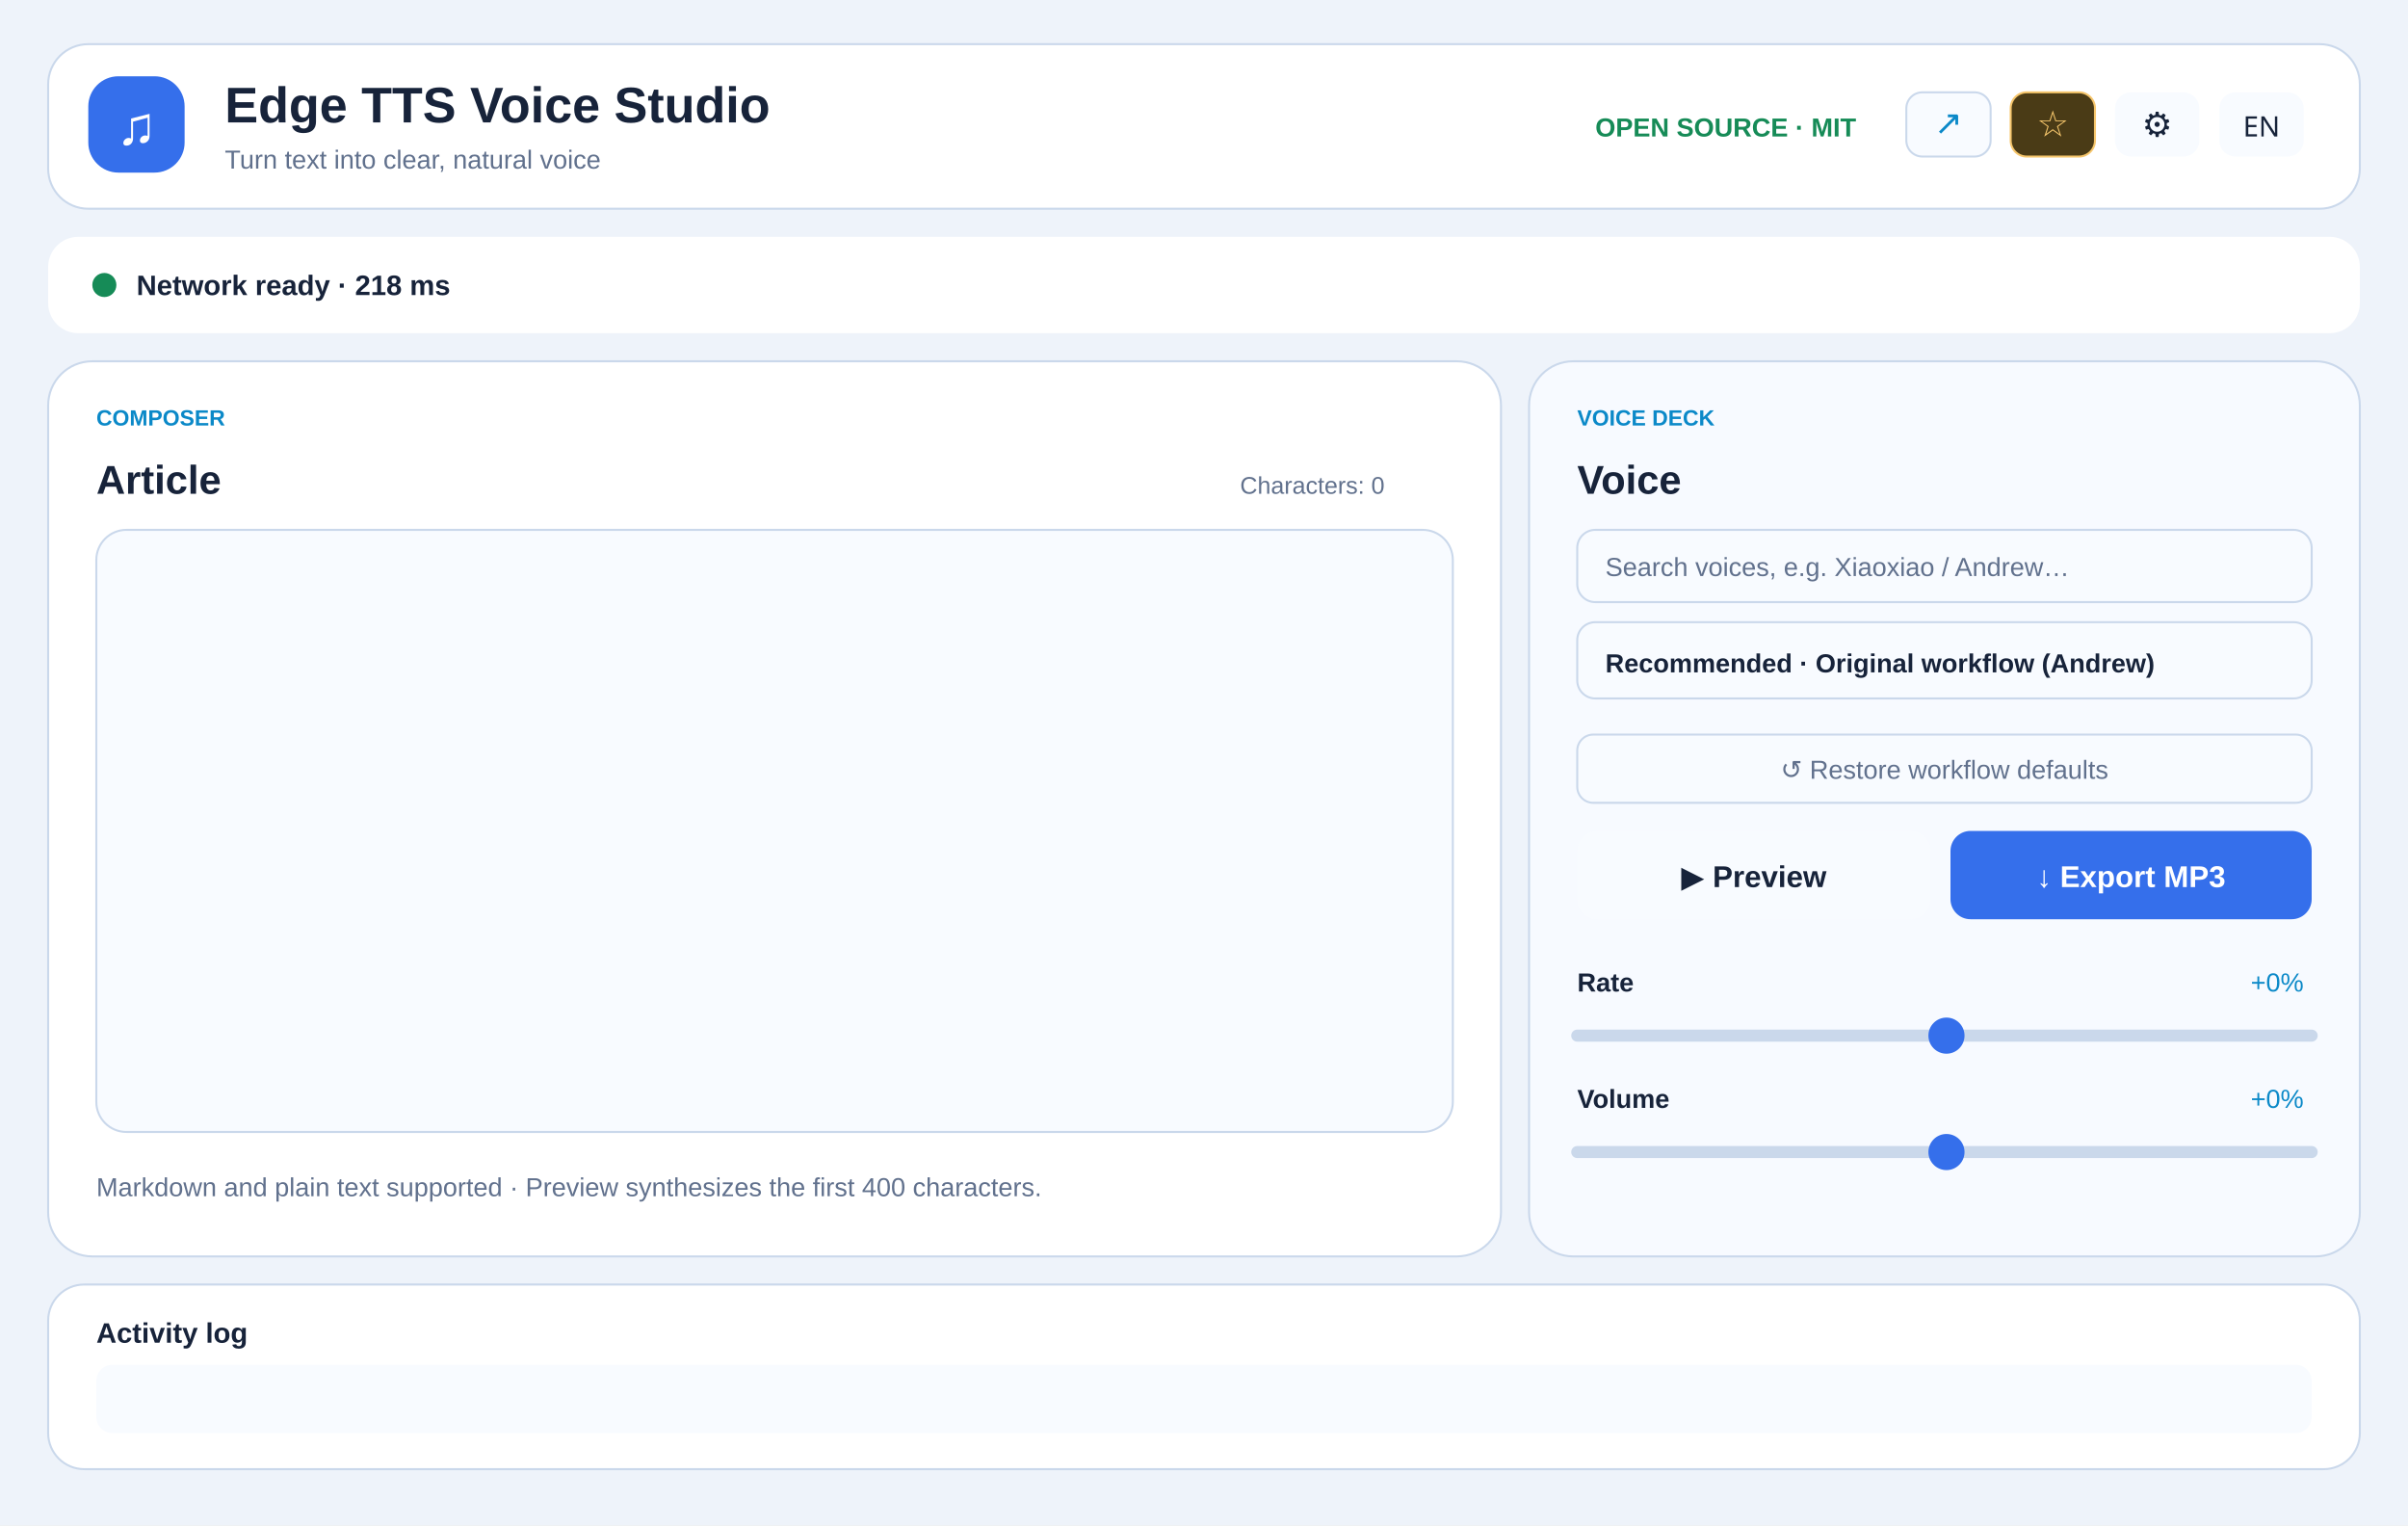
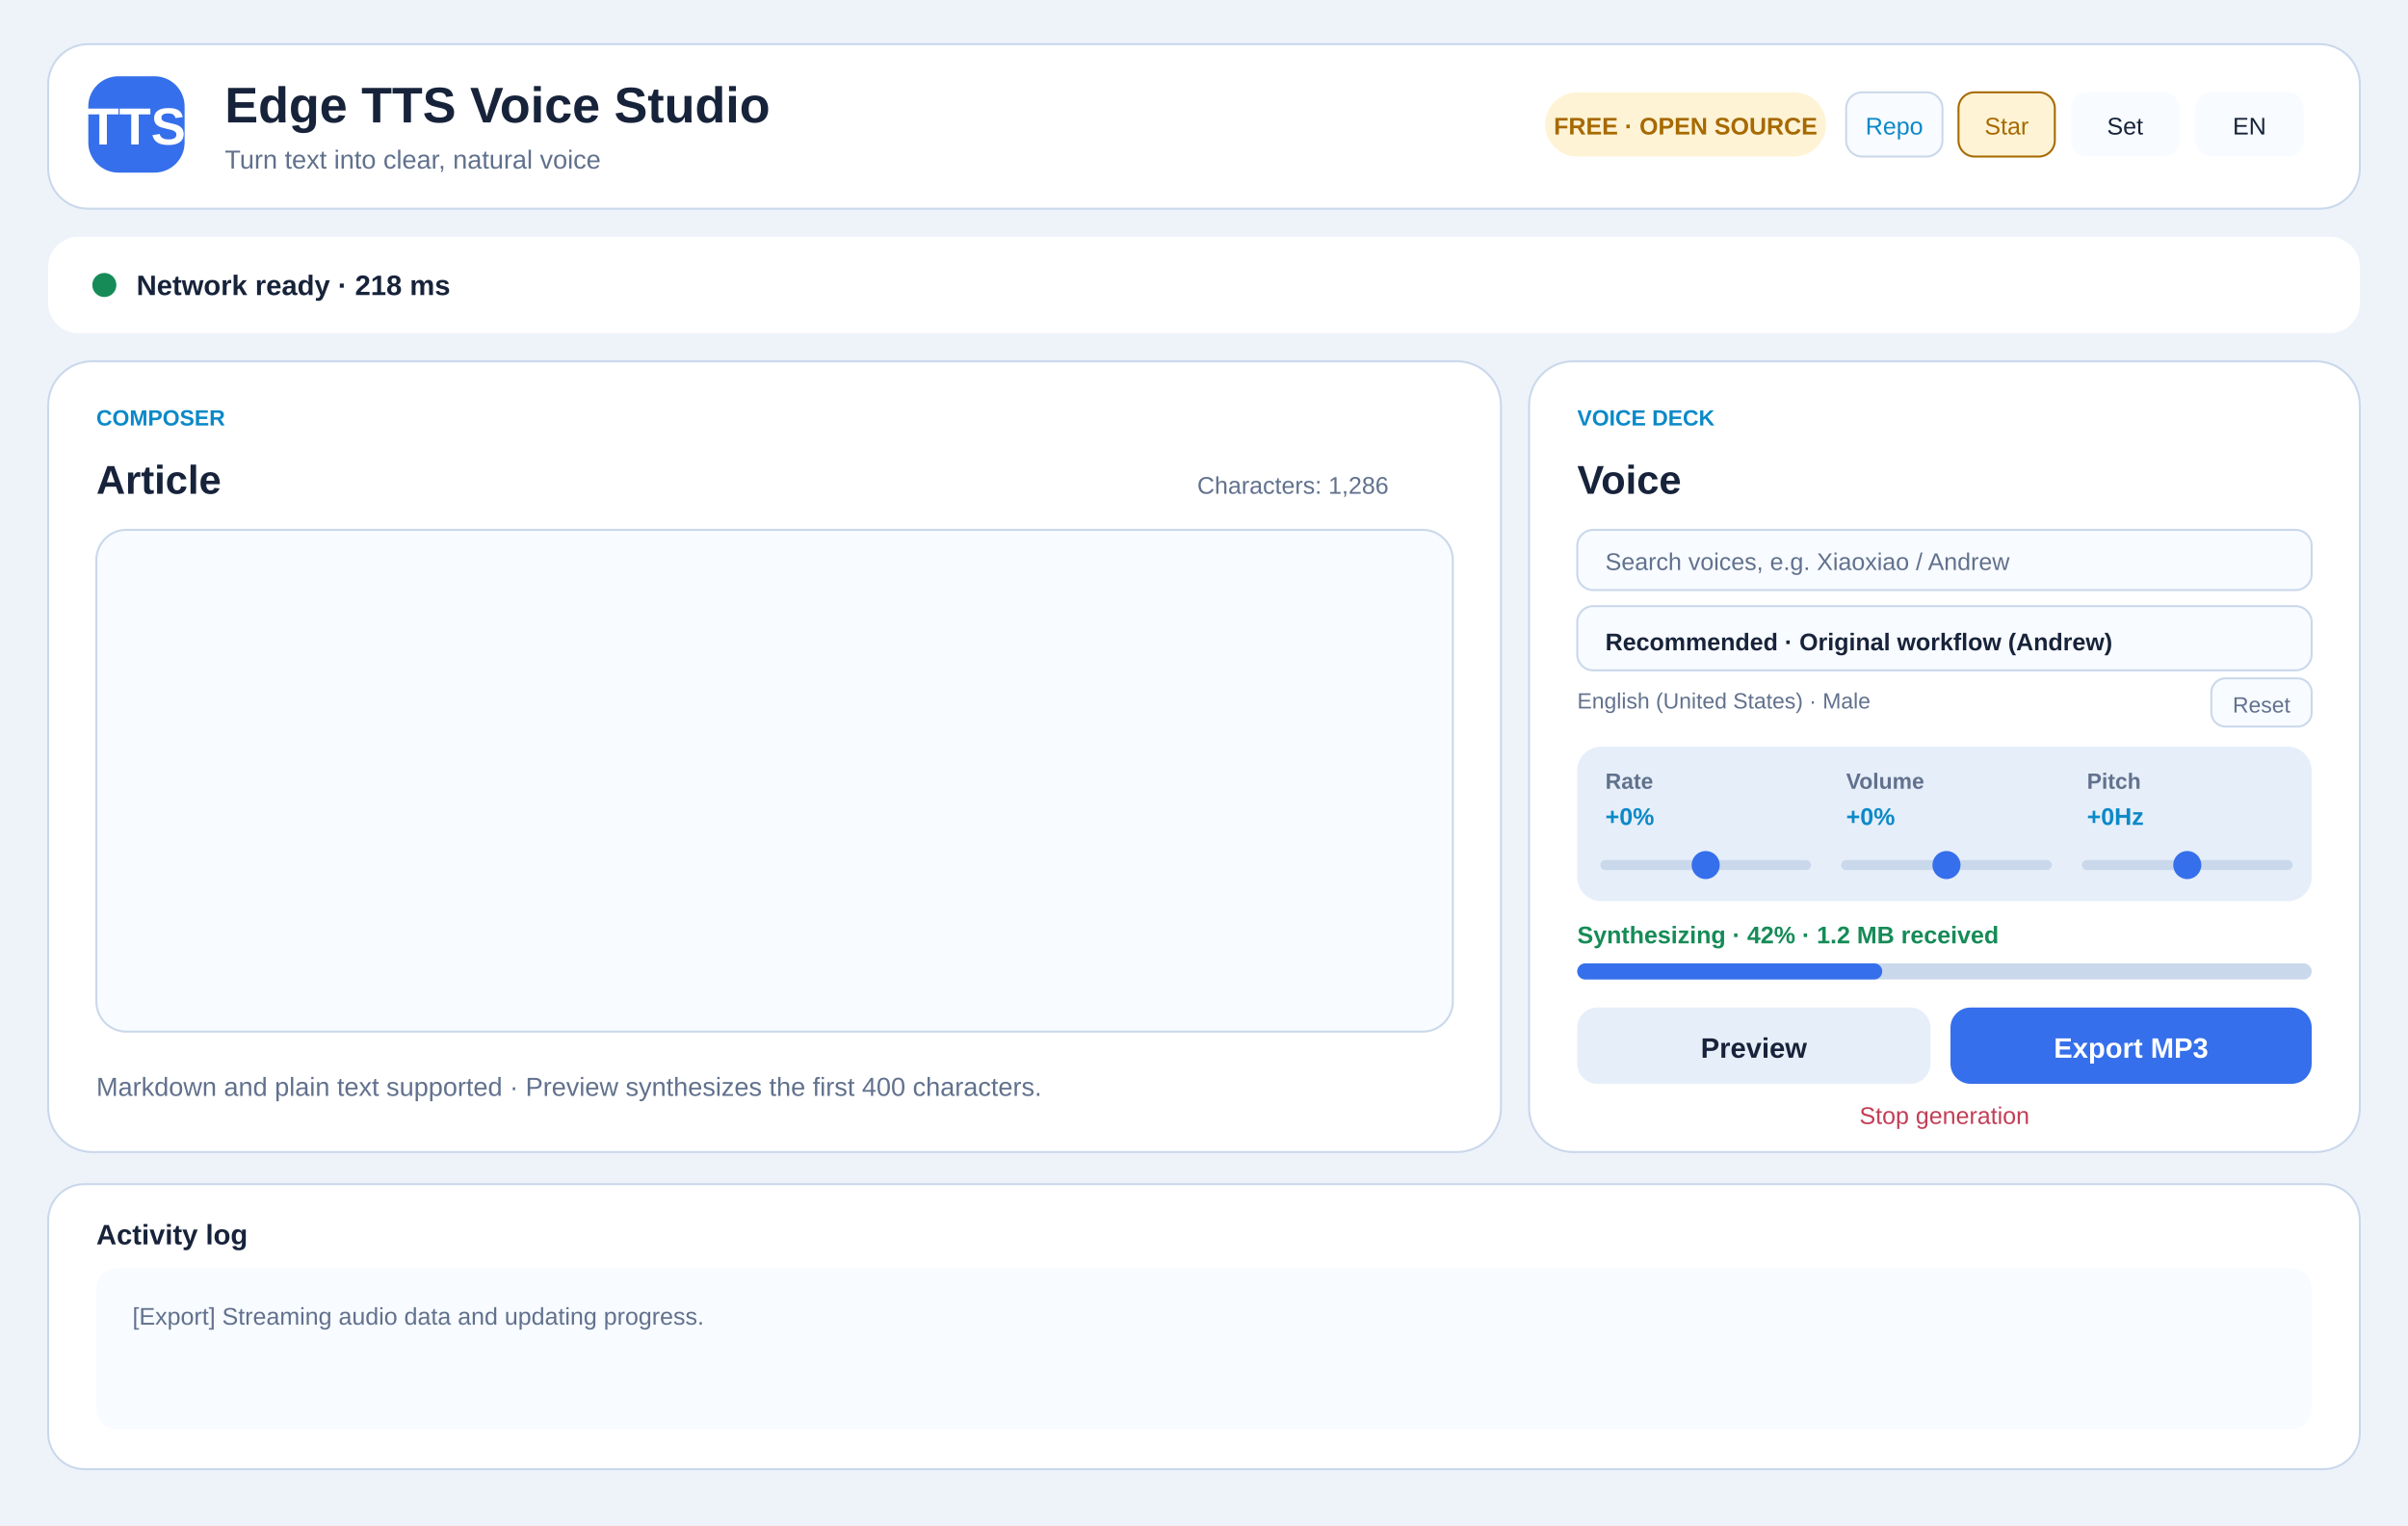
<svg xmlns="http://www.w3.org/2000/svg" width="1200" height="760" viewBox="0 0 1200 760">
  <rect width="1200" height="760" fill="#EEF3FA" />
  <rect x="24" y="22" width="1152" height="82" rx="20" fill="#FFFFFF" stroke="#CAD8EB" />
  <rect x="44" y="38" width="48" height="48" rx="15" fill="#356FEB" />
-   <text x="68" y="72" text-anchor="middle" font-family="Segoe UI, Arial" font-size="27" font-weight="700" fill="#fff">♫</text>
+   <text x="68" y="72" text-anchor="middle" font-family="Segoe UI, Arial" font-size="26" font-weight="700" fill="#fff">TTS</text>
  <text x="112" y="61" font-family="Segoe UI, Arial" font-size="25" font-weight="700" fill="#17233A">Edge TTS Voice Studio</text>
  <text x="112" y="84" font-family="Segoe UI, Arial" font-size="13" fill="#61718D">Turn text into clear, natural voice</text>
-   <text x="795" y="68" font-family="Segoe UI, Arial" font-size="13" font-weight="700" fill="#168B57">OPEN SOURCE · MIT</text>
-   <rect x="950" y="46" width="42" height="32" rx="8" fill="#F8FBFF" stroke="#CAD8EB" />
-   <text x="971" y="67" text-anchor="middle" font-family="Segoe UI" font-size="17" fill="#0B89C8">↗</text>
-   <rect x="1002" y="46" width="42" height="32" rx="8" fill="#4A3B16" stroke="#F6C66C" />
-   <text x="1023" y="68" text-anchor="middle" font-family="Segoe UI" font-size="18" fill="#F6C66C">☆</text>
-   <rect x="1054" y="46" width="42" height="32" rx="8" fill="#F8FBFF" />
-   <text x="1075" y="68" text-anchor="middle" font-family="Segoe UI" font-size="17" fill="#17233A">⚙</text>
-   <rect x="1106" y="46" width="42" height="32" rx="8" fill="#F8FBFF" />
-   <text x="1127" y="68" text-anchor="middle" font-family="Segoe UI" font-size="14" fill="#17233A">EN</text>
+   <rect x="770" y="46" width="140" height="32" rx="16" fill="#FFF3D6" />
+   <text x="840" y="67" text-anchor="middle" font-family="Segoe UI, Arial" font-size="12" font-weight="700" fill="#A66A00">FREE · OPEN SOURCE</text>
+   <rect x="920" y="46" width="48" height="32" rx="8" fill="#F8FBFF" stroke="#CAD8EB" />
+   <text x="944" y="67" text-anchor="middle" font-family="Segoe UI, Arial" font-size="12" fill="#0B89C8">Repo</text>
+   <rect x="976" y="46" width="48" height="32" rx="8" fill="#FFF3D6" stroke="#A66A00" />
+   <text x="1000" y="67" text-anchor="middle" font-family="Segoe UI, Arial" font-size="12" fill="#A66A00">Star</text>
+   <rect x="1032" y="46" width="54" height="32" rx="8" fill="#F8FBFF" />
+   <text x="1059" y="67" text-anchor="middle" font-family="Segoe UI, Arial" font-size="12" fill="#17233A">Set</text>
+   <rect x="1094" y="46" width="54" height="32" rx="8" fill="#F8FBFF" />
+   <text x="1121" y="67" text-anchor="middle" font-family="Segoe UI, Arial" font-size="12" fill="#17233A">EN</text>
  <rect x="24" y="118" width="1152" height="48" rx="15" fill="#FFFFFF" />
  <circle cx="52" cy="142" r="6" fill="#168B57" />
  <text x="68" y="147" font-family="Segoe UI, Arial" font-size="14" font-weight="700" fill="#17233A">Network ready · 218 ms</text>
-   <rect x="24" y="180" width="724" height="446" rx="22" fill="#FFFFFF" stroke="#CAD8EB" />
+   <rect x="24" y="180" width="724" height="394" rx="22" fill="#FFFFFF" stroke="#CAD8EB" />
  <text x="48" y="212" font-family="Segoe UI, Arial" font-size="11" font-weight="700" fill="#0B89C8">COMPOSER</text>
  <text x="48" y="246" font-family="Segoe UI, Arial" font-size="20" font-weight="700" fill="#17233A">Article</text>
-   <text x="690" y="246" text-anchor="end" font-family="Segoe UI, Arial" font-size="12" fill="#61718D">Characters: 0</text>
-   <rect x="48" y="264" width="676" height="300" rx="15" fill="#F8FBFF" stroke="#CAD8EB" />
-   <text x="48" y="596" font-family="Segoe UI, Arial" font-size="13" fill="#61718D">Markdown and plain text supported · Preview synthesizes the first 400 characters.</text>
-   <rect x="762" y="180" width="414" height="446" rx="22" fill="#F7FAFF" stroke="#CAD8EB" />
+   <text x="692" y="246" text-anchor="end" font-family="Segoe UI, Arial" font-size="12" fill="#61718D">Characters: 1,286</text>
+   <rect x="48" y="264" width="676" height="250" rx="15" fill="#F8FBFF" stroke="#CAD8EB" />
+   <text x="48" y="546" font-family="Segoe UI, Arial" font-size="13" fill="#61718D">Markdown and plain text supported · Preview synthesizes the first 400 characters.</text>
+   <rect x="762" y="180" width="414" height="394" rx="22" fill="#FFFFFF" stroke="#CAD8EB" />
  <text x="786" y="212" font-family="Segoe UI, Arial" font-size="11" font-weight="700" fill="#0B89C8">VOICE DECK</text>
  <text x="786" y="246" font-family="Segoe UI, Arial" font-size="20" font-weight="700" fill="#17233A">Voice</text>
-   <rect x="786" y="264" width="366" height="36" rx="9" fill="#F8FBFF" stroke="#CAD8EB" />
-   <text x="800" y="287" font-family="Segoe UI, Arial" font-size="13" fill="#61718D">Search voices, e.g. Xiaoxiao / Andrew…</text>
-   <rect x="786" y="310" width="366" height="38" rx="9" fill="#F8FBFF" stroke="#CAD8EB" />
-   <text x="800" y="335" font-family="Segoe UI, Arial" font-size="13" font-weight="700" fill="#17233A">Recommended · Original workflow (Andrew)</text>
-   <rect x="786" y="366" width="366" height="34" rx="8" fill="#F8FBFF" stroke="#CAD8EB" />
-   <text x="969" y="388" text-anchor="middle" font-family="Segoe UI, Arial" font-size="13" fill="#61718D">↺ Restore workflow defaults</text>
-   <rect x="786" y="414" width="176" height="44" rx="10" fill="#F8FBFF" />
-   <text x="874" y="442" text-anchor="middle" font-family="Segoe UI, Arial" font-size="15" font-weight="700" fill="#17233A">▶ Preview</text>
-   <rect x="972" y="414" width="180" height="44" rx="10" fill="#356FEB" />
-   <text x="1062" y="442" text-anchor="middle" font-family="Segoe UI, Arial" font-size="15" font-weight="700" fill="#fff">↓ Export MP3</text>
-   <text x="786" y="494" font-family="Segoe UI, Arial" font-size="13" font-weight="700" fill="#17233A">Rate</text>
-   <text x="1148" y="494" text-anchor="end" font-family="Segoe UI, Arial" font-size="13" fill="#0B89C8">+0%</text>
-   <line x1="786" y1="516" x2="1152" y2="516" stroke="#CAD8EB" stroke-width="6" stroke-linecap="round" />
-   <circle cx="970" cy="516" r="9" fill="#356FEB" />
-   <text x="786" y="552" font-family="Segoe UI, Arial" font-size="13" font-weight="700" fill="#17233A">Volume</text>
-   <text x="1148" y="552" text-anchor="end" font-family="Segoe UI, Arial" font-size="13" fill="#0B89C8">+0%</text>
-   <line x1="786" y1="574" x2="1152" y2="574" stroke="#CAD8EB" stroke-width="6" stroke-linecap="round" />
-   <circle cx="970" cy="574" r="9" fill="#356FEB" />
-   <rect x="24" y="640" width="1152" height="92" rx="18" fill="#FFFFFF" stroke="#CAD8EB" />
-   <text x="48" y="669" font-family="Segoe UI, Arial" font-size="14" font-weight="700" fill="#17233A">Activity log</text>
-   <rect x="48" y="680" width="1104" height="34" rx="8" fill="#F8FBFF" />
+   <rect x="786" y="264" width="366" height="30" rx="8" fill="#F8FBFF" stroke="#CAD8EB" />
+   <text x="800" y="284" font-family="Segoe UI, Arial" font-size="12" fill="#61718D">Search voices, e.g. Xiaoxiao / Andrew</text>
+   <rect x="786" y="302" width="366" height="32" rx="8" fill="#F8FBFF" stroke="#CAD8EB" />
+   <text x="800" y="324" font-family="Segoe UI, Arial" font-size="12" font-weight="700" fill="#17233A">Recommended · Original workflow (Andrew)</text>
+   <text x="786" y="353" font-family="Segoe UI, Arial" font-size="11" fill="#61718D">English (United States) · Male</text>
+   <rect x="1102" y="338" width="50" height="24" rx="7" fill="#F8FBFF" stroke="#CAD8EB" />
+   <text x="1127" y="355" text-anchor="middle" font-family="Segoe UI, Arial" font-size="11" fill="#61718D">Reset</text>
+   <rect x="786" y="372" width="366" height="77" rx="12" fill="#E6EEF9" />
+   <g font-family="Segoe UI, Arial">
+     <text x="800" y="393" font-size="11" font-weight="700" fill="#61718D">Rate</text>
+     <text x="800" y="411" font-size="12" font-weight="700" fill="#0B89C8">+0%</text>
+     <line x1="800" y1="431" x2="900" y2="431" stroke="#CAD8EB" stroke-width="5" stroke-linecap="round" />
+     <circle cx="850" cy="431" r="7" fill="#356FEB" />
+     <text x="920" y="393" font-size="11" font-weight="700" fill="#61718D">Volume</text>
+     <text x="920" y="411" font-size="12" font-weight="700" fill="#0B89C8">+0%</text>
+     <line x1="920" y1="431" x2="1020" y2="431" stroke="#CAD8EB" stroke-width="5" stroke-linecap="round" />
+     <circle cx="970" cy="431" r="7" fill="#356FEB" />
+     <text x="1040" y="393" font-size="11" font-weight="700" fill="#61718D">Pitch</text>
+     <text x="1040" y="411" font-size="12" font-weight="700" fill="#0B89C8">+0Hz</text>
+     <line x1="1040" y1="431" x2="1140" y2="431" stroke="#CAD8EB" stroke-width="5" stroke-linecap="round" />
+     <circle cx="1090" cy="431" r="7" fill="#356FEB" />
+   </g>
+   <text x="786" y="470" font-family="Segoe UI, Arial" font-size="12" font-weight="700" fill="#168B57">Synthesizing · 42% · 1.2 MB received</text>
+   <rect x="786" y="480" width="366" height="8" rx="4" fill="#CAD8EB" />
+   <rect x="786" y="480" width="152" height="8" rx="4" fill="#356FEB" />
+   <rect x="786" y="502" width="176" height="38" rx="10" fill="#E6EEF9" />
+   <text x="874" y="527" text-anchor="middle" font-family="Segoe UI, Arial" font-size="14" font-weight="700" fill="#17233A">Preview</text>
+   <rect x="972" y="502" width="180" height="38" rx="10" fill="#356FEB" />
+   <text x="1062" y="527" text-anchor="middle" font-family="Segoe UI, Arial" font-size="14" font-weight="700" fill="#fff">Export MP3</text>
+   <text x="969" y="560" text-anchor="middle" font-family="Segoe UI, Arial" font-size="12" fill="#C33D56">Stop generation</text>
+   <rect x="24" y="590" width="1152" height="142" rx="18" fill="#FFFFFF" stroke="#CAD8EB" />
+   <text x="48" y="620" font-family="Segoe UI, Arial" font-size="14" font-weight="700" fill="#17233A">Activity log</text>
+   <rect x="48" y="632" width="1104" height="80" rx="10" fill="#F8FBFF" />
+   <text x="66" y="660" font-family="Segoe UI, Arial" font-size="12" fill="#61718D">[Export] Streaming audio data and updating progress.</text>
</svg>
